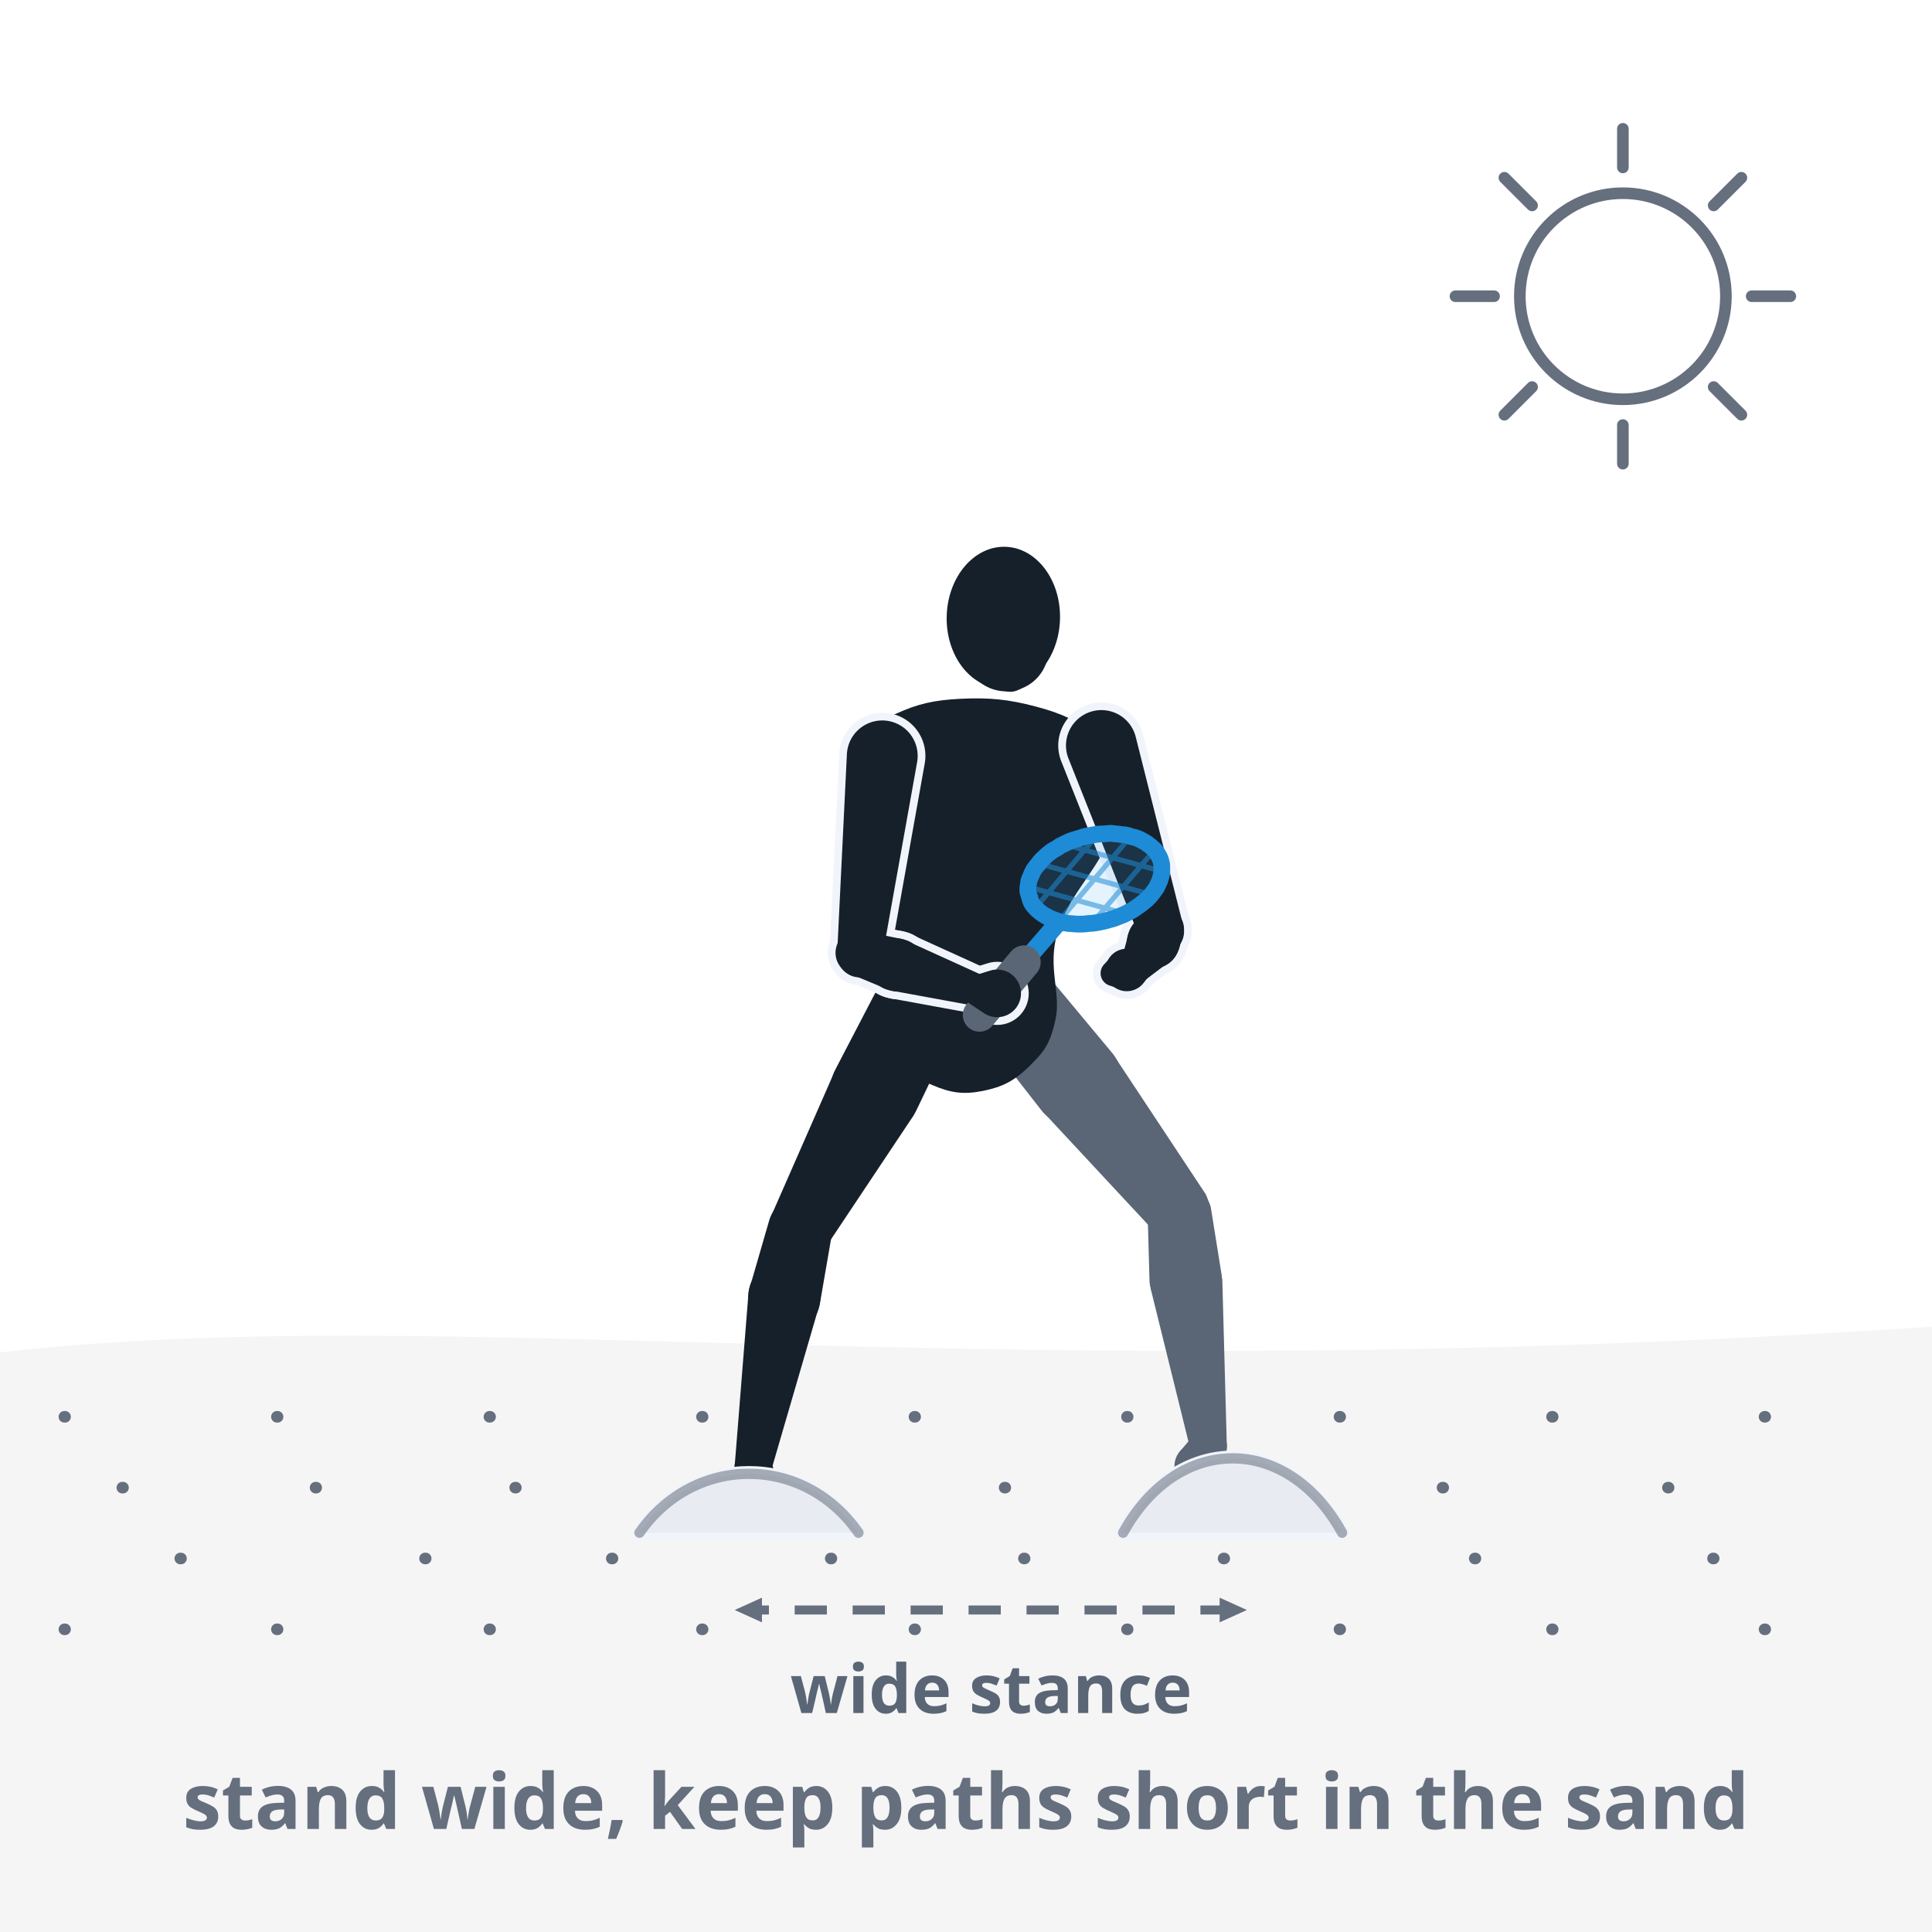
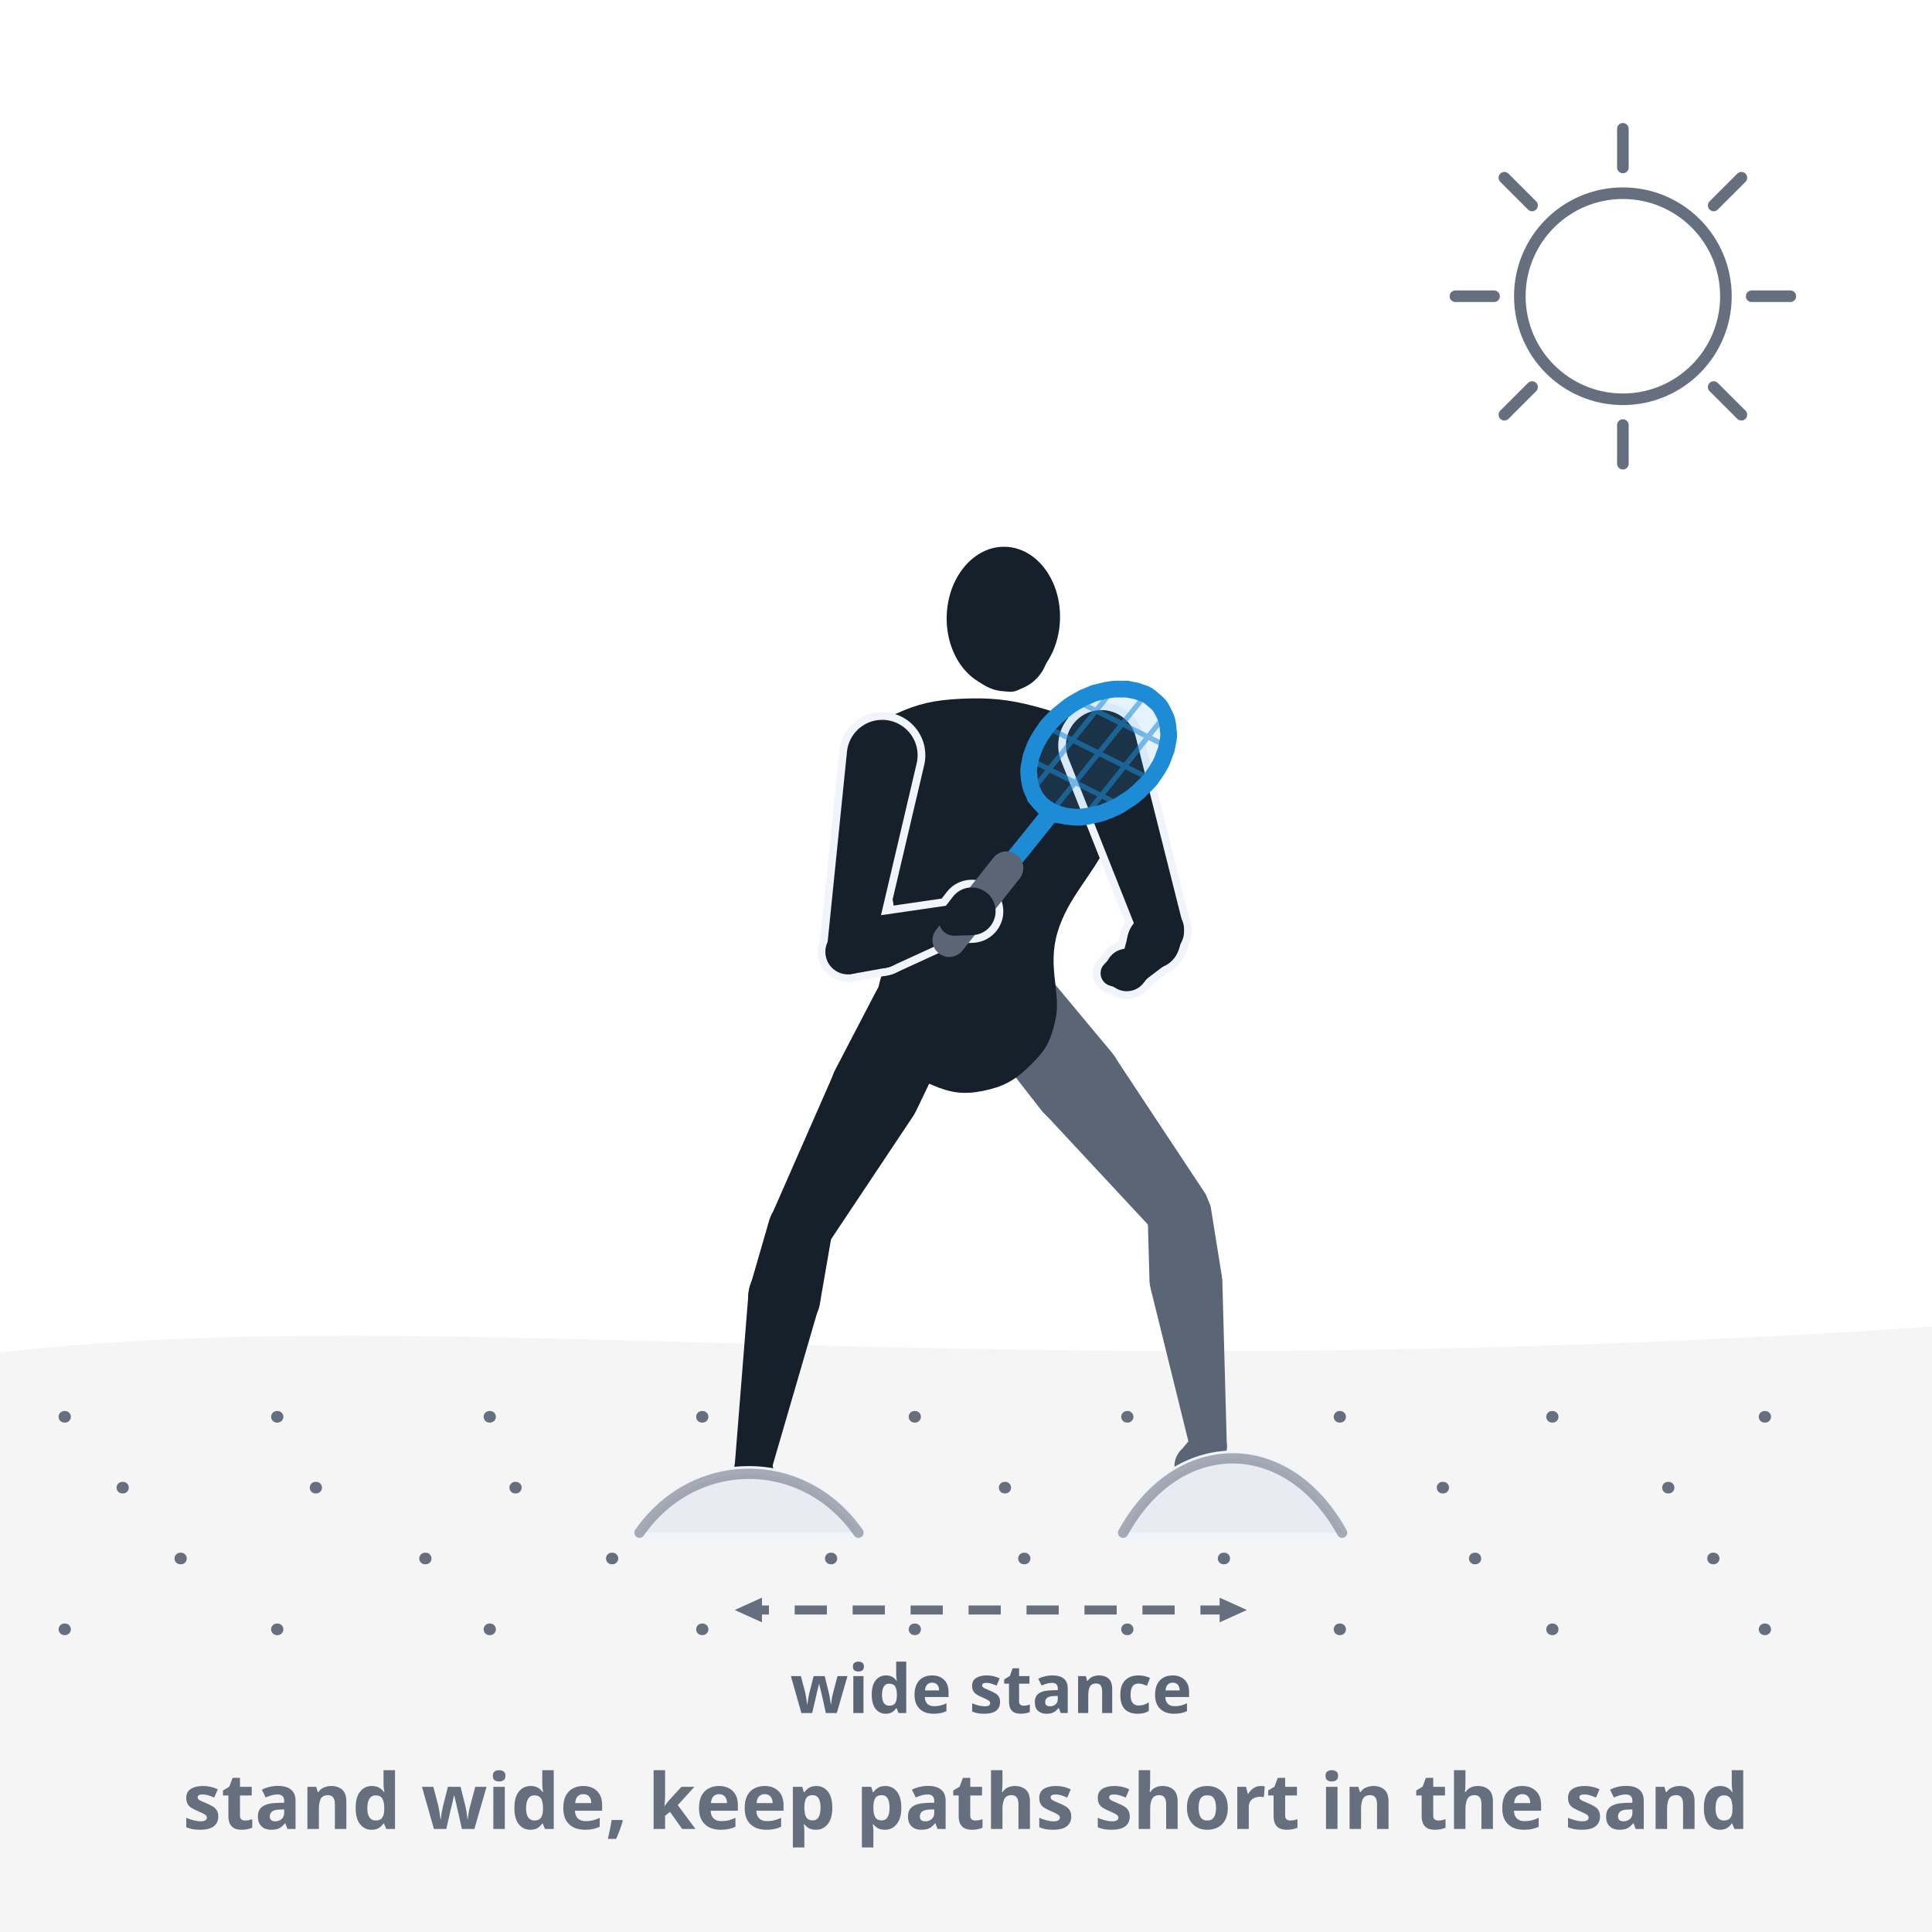
<svg xmlns="http://www.w3.org/2000/svg" viewBox="0 0 300 300" role="img" data-quelle="figuren" aria-label="Beachminton: a player stands in the sand in a wide, low stance, knees bent, racket in front of the body. His feet sink slightly into the sand. The sun is at the top right.">
  <style>
    .s-k{fill:var(--tinte,#16202b)}
    .s-f{fill:var(--tinte-2,#5a6675)}
    .s-x{fill:var(--flaeche-2,#f1f5fb);stroke:var(--flaeche-2,#f1f5fb);stroke-width:2.4;stroke-linejoin:round}
    .s-rf{fill:var(--primaer,#38a4f1);opacity:.14}
    .s-rs{fill:none;stroke:var(--primaer-dunkel,#1e8bd6);stroke-width:.8;opacity:.55}
    .s-rr{fill:none;stroke:var(--primaer-dunkel,#1e8bd6);stroke-width:2.6;stroke-linejoin:round}
    .s-rh{fill:none;stroke:var(--primaer-dunkel,#1e8bd6);stroke-width:2.1;stroke-linecap:round;stroke-linejoin:round}
    .s-rsch{fill:none;stroke:var(--primaer-dunkel,#1e8bd6);stroke-width:2.8;stroke-linecap:round}
    .s-rg{fill:none;stroke:var(--tinte-2,#5a6675);stroke-width:5.2;stroke-linecap:round}
    .s-blick{fill:none;stroke:var(--tinte-3,#656f7e);stroke-width:1.8;stroke-dasharray:.1 5;stroke-linecap:round}
    .s-mkg{fill:var(--tinte-3,#656f7e)}
    .s-sonne{fill:none;stroke:var(--tinte-3,#656f7e);stroke-width:1.8;stroke-linecap:round}
    .s-feld{fill:var(--tinte-3,#656f7e);opacity:.07}
    .s-boden{fill:none;stroke:var(--tinte-3,#656f7e);stroke-width:1.6;opacity:.55;stroke-linecap:round}
    .s-lab{fill:var(--tinte-2,#5a6675);font:600 10.5px/1 system-ui,sans-serif}
    .s-hilf{fill:none;stroke:var(--tinte-3,#656f7e);stroke-width:1.4;stroke-dasharray:5 4}
    .st{fill:var(--tinte-3,#656f7e);font:600 12px/1 system-ui,sans-serif;text-anchor:middle}
  </style>
  <defs>
    <marker id="p078" viewBox="0 0 10 10" markerWidth="3.6" markerHeight="3.6" refX="5" refY="5" orient="auto">
      <path d="M1,1.2 L9.4,5 L1,8.8 Z" class="s-mkg" />
    </marker>
    <marker id="q078" viewBox="0 0 10 10" markerWidth="3.6" markerHeight="3.6" refX="5" refY="5" orient="auto-start-reverse">
      <path d="M1,1.2 L9.4,5 L1,8.8 Z" class="s-mkg" />
    </marker>
  </defs>
  <path class="s-sonne" d="M236,46a16,16 0 1 0 32,0a16,16 0 1 0 -32,0ZM272,46L278,46M266.1,60.1L270.4,64.4M252,66L252,72M237.9,60.1L233.6,64.4M232,46L226,46M237.9,31.9L233.6,27.6M252,26L252,20M266.1,31.9L270.4,27.6" />
  <path class="s-feld" d="M0,210C70,202 150,216 300,206L300,300L0,300Z" />
  <path class="s-blick" d="M10,220h0.1M43,220h0.1M76,220h0.1M109,220h0.1M142,220h0.1M175,220h0.1M208,220h0.1M241,220h0.1M274,220h0.1M19,231h0.1M49,231h0.1M80,231h0.1M119,231h0.1M156,231h0.1M188,231h0.1M224,231h0.1M259,231h0.1M28,242h0.1M66,242h0.1M95,242h0.1M129,242h0.1M159,242h0.1M190,242h0.1M229,242h0.1M266,242h0.1M10,253h0.1M43,253h0.1M76,253h0.1M109,253h0.1M142,253h0.1M175,253h0.1M208,253h0.1M241,253h0.1M274,253h0.1" />
  <g class="s-f">
    <path d="M152.5,160.6L161.7,172.4A7,7 0 1 0 172.7,163.5L163.2,152.1A6.8,6.8 0 0 0 152.5,160.6Z" />
    <path d="M162.1,172.8L179.5,191.5A5,5 0 0 0 187.2,185.4L173.1,164.1A7,7 0 1 0 162.1,172.8Z" />
    <path d="M178.2,188.3L178.5,199.1A5.6,5.6 0 1 0 189.7,198L188,187.4A5,5 0 0 0 178.2,188.3Z" />
    <path d="M178.7,200.2L184.9,225.3A2.9,2.9 0 0 0 190.5,224.5L189.8,198.7A5.6,5.6 0 1 0 178.7,200.2Z" />
    <path d="M185.4,222.8L183.2,225.4A3.5,3.5 0 1 0 189.3,228.8L190.4,225.5A2.9,2.9 0 0 0 185.4,222.8Z" />
    <path d="M184.9,231L193.2,233.7A3.3,3.3 0 0 0 195.3,227.5L187.2,224.4A3.5,3.5 0 1 0 184.9,231Z" />
    <path d="M193.9,233.8L197.8,234.2A2.3,2.3 0 0 0 199.3,230L196,227.8A3.3,3.3 0 1 0 193.9,233.8Z" />
  </g>
  <g class="s-k">
    <path d="M160.8,109.7C165,110.8 167.3,112 170.4,114.1C173.4,116.2 175.6,116.9 175.9,120.3C176.2,123.7 174.2,126.2 171.9,131.1C169.6,136 165.8,139.4 164.2,144.8C162.6,150.3 164.8,154.1 163.9,158.3C163,162.4 162,163.4 159.7,165.7C157.4,167.9 155.6,168.8 152.6,169.4C149.6,170 147.6,169.7 144.8,168.5C142,167.4 140.4,166.1 138.6,163.4C136.9,160.8 136.1,159.5 136.2,155.3C136.2,151 139.2,147.8 138.9,142.1C138.6,136.5 135.7,132.4 134.5,127.1C133.2,121.8 131.7,118.9 132.7,115.7C133.6,112.4 135.8,112.2 139.2,110.8C142.5,109.3 145,108.7 149.3,108.5C153.7,108.3 156.6,108.6 160.8,109.7Z" />
    <path d="M136,154L129.7,166.1A7,7 0 1 0 142.3,172.4L148.2,160.1A6.8,6.8 0 0 0 136,154Z" />
    <path d="M129.5,166.6L119.8,188.7A5,5 0 0 0 128.4,193.4L141.8,173.3A7,7 0 1 0 129.5,166.6Z" />
    <path d="M119.5,189.3L116.4,200A5.6,5.6 0 1 0 127.3,202.5L129.2,191.5A5,5 0 0 0 119.5,189.3Z" />
    <path d="M116.2,201.1L114.1,227.4A2.9,2.9 0 0 0 119.7,228.5L127.1,203.1A5.6,5.6 0 1 0 116.2,201.1Z" />
    <path d="M114.1,227.3L113.7,230.2A3.5,3.5 0 1 0 120.6,229.6L119.7,226.8A2.9,2.9 0 0 0 114.1,227.3Z" />
    <path d="M113.9,229.5L112.7,232.9A3.3,3.3 0 0 0 118.8,235.4L120.4,232.2A3.5,3.5 0 1 0 113.9,229.5Z" />
    <path d="M112.7,234.7L113,236A2.3,2.3 0 0 0 116.4,237.5L117.6,236.8A3.3,3.3 0 1 0 112.7,234.7Z" />
  </g>
  <g class="s-k">
    <ellipse cx="155.8" cy="95.9" rx="8.8" ry="11" transform="rotate(1.5 155.8 95.9)" />
    <path d="M155.4,107.3L156.5,107.4A2.9,2.9 0 0 0 158.2,107.1L159.3,106.6A6.6,6.6 0 1 0 155.4,107.3Z" />
  </g>
  <g class="s-x">
    <path d="M166,118L177,145.7A3.5,3.5 0 0 0 183.7,143.6L176.4,114.6A5.5,5.5 0 1 0 166,118Z" />
    <path d="M178,141.7L176.5,143.1A4.1,4.1 0 1 0 183,147.5L183.6,145.6A3.5,3.5 0 0 0 178,141.7Z" />
    <path d="M175.2,145.1L174,149.6A2.4,2.4 0 0 0 177.8,152.2L181.5,149.4A4.1,4.1 0 1 0 175.2,145.1Z" />
    <path d="M177.3,148L176.3,147.6A3.3,3.3 0 1 0 177.6,152.6L178.3,151.7A2.4,2.4 0 0 0 177.3,148Z" />
    <path d="M172.6,148.5L171.4,149.8A2,2 0 0 0 172.2,153L174,153.6A3.2,3.2 0 1 0 172.6,148.5Z" />
  </g>
  <g class="s-k">
    <path d="M166,118L177,145.7A3.5,3.5 0 0 0 183.7,143.6L176.4,114.6A5.5,5.5 0 1 0 166,118Z" />
    <path d="M178,141.7L176.5,143.1A4.1,4.1 0 1 0 183,147.5L183.6,145.6A3.5,3.5 0 0 0 178,141.7Z" />
    <path d="M175.2,145.1L174,149.6A2.4,2.4 0 0 0 177.8,152.2L181.5,149.4A4.1,4.1 0 1 0 175.2,145.1Z" />
  </g>
  <g class="s-k">
    <path d="M177.3,148L176.3,147.6A3.3,3.3 0 1 0 177.6,152.6L178.3,151.7A2.4,2.4 0 0 0 177.3,148Z" />
    <path d="M172.6,148.5L171.4,149.8A2,2 0 0 0 172.2,153L174,153.6A3.2,3.2 0 1 0 172.6,148.5Z" />
  </g>
  <g class="s-x">
-     <path d="M131.5,117.2L130,147.9A3.5,3.5 0 0 0 137,148.6L142.4,118.4A5.5,5.5 0 1 0 131.5,117.2Z" />
-     <path d="M132.2,151.3L137.5,153.5A4.1,4.1 0 1 0 139.9,145.8L134.3,144.6A3.5,3.5 0 0 0 132.2,151.3Z" />
-     <path d="M138.3,153.8L151.4,156.2A2.4,2.4 0 0 0 152.9,151.6L140.8,146.1A4.1,4.1 0 1 0 138.3,153.8Z" />
-     <path d="M150.5,155.8L152.9,157.4A3.7,3.7 0 1 0 153.8,150.7L151.2,151.5A2.4,2.4 0 0 0 150.5,155.8Z" />
+     <path d="M131.5,116.9L128.4,147.4A3.5,3.5 0 0 0 135.3,148.5L142.3,118.7A5.5,5.5 0 1 0 131.5,116.9Z" />
+     <path d="M132.5,151.2L137.5,150.3A4.1,4.1 0 1 0 135.2,142.5L130.5,144.5A3.5,3.5 0 0 0 132.5,151.2Z" />
+     <path d="M138.5,150L149.2,145.1A2.4,2.4 0 0 0 147.9,140.5L136.2,142.2A4.1,4.1 0 1 0 138.5,150Z" />
+     <path d="M148.3,145.3L151.1,145.2A3.7,3.7 0 1 0 148,139.2L146.3,141.4A2.4,2.4 0 0 0 148.3,145.3Z" />
  </g>
  <g class="s-k">
-     <path d="M131.5,117.2L130,147.9A3.5,3.5 0 0 0 137,148.6L142.4,118.4A5.5,5.5 0 1 0 131.5,117.2Z" />
-     <path d="M132.2,151.3L137.5,153.5A4.1,4.1 0 1 0 139.9,145.8L134.3,144.6A3.5,3.5 0 0 0 132.2,151.3Z" />
-     <path d="M138.3,153.8L151.4,156.2A2.4,2.4 0 0 0 152.9,151.6L140.8,146.1A4.1,4.1 0 1 0 138.3,153.8Z" />
+     <path d="M131.5,116.9L128.4,147.4A3.5,3.5 0 0 0 135.3,148.5L142.3,118.7A5.5,5.5 0 1 0 131.5,116.9Z" />
+     <path d="M132.5,151.2L137.5,150.3A4.1,4.1 0 1 0 135.2,142.5L130.5,144.5A3.5,3.5 0 0 0 132.5,151.2Z" />
+     <path d="M138.5,150L149.2,145.1A2.4,2.4 0 0 0 147.9,140.5L136.2,142.2A4.1,4.1 0 1 0 138.5,150Z" />
  </g>
-   <path class="s-rf" d="M175.6,129.9C175.1,129.7 174.7,129.6 174.2,129.6C173.7,129.5 173.1,129.5 172.6,129.4C172.1,129.4 171.6,129.5 171,129.5C170.5,129.5 169.9,129.6 169.4,129.7C168.8,129.8 168.3,129.9 167.8,130.1C167.2,130.3 166.7,130.4 166.2,130.6C165.7,130.8 165.2,131.1 164.7,131.3C164.3,131.6 163.8,131.9 163.4,132.1C163,132.4 162.6,132.7 162.2,133.1C161.9,133.4 161.5,133.7 161.3,134.1C161,134.4 160.7,134.8 160.5,135.1C160.3,135.5 160.1,135.9 160,136.2C159.8,136.6 159.7,137 159.7,137.3C159.6,137.7 159.6,138 159.6,138.4C159.7,138.8 159.8,139.1 159.9,139.4C160,139.8 160.1,140.1 160.3,140.4C160.5,140.7 160.8,141 161.1,141.3C161.3,141.5 161.7,141.8 162,142C162.3,142.2 162.7,142.4 163.1,142.6C163.5,142.8 164,142.9 164.4,143.1C164.9,143.2 165.4,143.3 165.9,143.4C166.4,143.4 166.9,143.5 167.4,143.5C167.9,143.5 168.5,143.5 169,143.4C169.6,143.4 170.1,143.3 170.7,143.2C171.2,143.1 171.7,143 172.3,142.8C172.8,142.7 173.3,142.5 173.8,142.3C174.3,142.1 174.8,141.9 175.3,141.6C175.8,141.4 176.2,141.1 176.6,140.8C177.1,140.5 177.4,140.2 177.8,139.9C178.2,139.6 178.5,139.2 178.8,138.9C179.1,138.5 179.3,138.2 179.6,137.8C179.8,137.4 179.9,137.1 180.1,136.7C180.2,136.3 180.3,136 180.4,135.6C180.4,135.2 180.4,134.9 180.4,134.5C180.4,134.2 180.3,133.8 180.2,133.5C180.1,133.2 179.9,132.8 179.7,132.5C179.5,132.2 179.3,131.9 179,131.7C178.7,131.4 178.4,131.2 178,130.9C177.7,130.7 177.3,130.5 176.9,130.3C176.5,130.1 176.1,130 175.6,129.9Z" />
-   <path class="s-rs" d="M169.9,143L178.9,132.4M164.8,142.6L175.2,130.3M161.1,140.6L170.1,130M174.1,141.7L160.3,137.9M178,138.7L162,134.3M179.7,135.1L165.9,131.3" />
-   <path class="s-rh" d="M168.3,143.6L164.1,143.5L161.3,141.7" />
-   <path class="s-rsch" d="M159,149.4L164.1,143.5" />
-   <path class="s-rr" d="M175.6,129.9C175.1,129.7 174.7,129.6 174.2,129.6C173.7,129.5 173.1,129.5 172.6,129.4C172.1,129.4 171.6,129.5 171,129.5C170.5,129.5 169.9,129.6 169.4,129.7C168.8,129.8 168.3,129.9 167.8,130.1C167.2,130.3 166.7,130.4 166.2,130.6C165.7,130.8 165.2,131.1 164.7,131.3C164.3,131.6 163.8,131.9 163.4,132.1C163,132.4 162.6,132.7 162.2,133.1C161.9,133.4 161.5,133.7 161.3,134.1C161,134.4 160.7,134.8 160.5,135.1C160.3,135.5 160.1,135.9 160,136.2C159.8,136.6 159.7,137 159.7,137.3C159.6,137.7 159.6,138 159.6,138.4C159.7,138.8 159.8,139.1 159.9,139.4C160,139.8 160.1,140.1 160.3,140.4C160.5,140.7 160.8,141 161.1,141.3C161.3,141.5 161.7,141.8 162,142C162.3,142.2 162.7,142.4 163.1,142.6C163.5,142.8 164,142.9 164.4,143.1C164.9,143.2 165.4,143.3 165.9,143.4C166.4,143.4 166.9,143.5 167.4,143.5C167.9,143.5 168.5,143.5 169,143.4C169.6,143.4 170.1,143.3 170.7,143.2C171.2,143.1 171.7,143 172.3,142.8C172.8,142.7 173.3,142.5 173.8,142.3C174.3,142.1 174.8,141.9 175.3,141.6C175.8,141.4 176.2,141.1 176.6,140.8C177.1,140.5 177.4,140.2 177.8,139.9C178.2,139.6 178.5,139.2 178.8,138.9C179.1,138.5 179.3,138.2 179.6,137.8C179.8,137.4 179.9,137.1 180.1,136.7C180.2,136.3 180.3,136 180.4,135.6C180.4,135.2 180.4,134.9 180.4,134.5C180.4,134.2 180.3,133.8 180.2,133.5C180.1,133.2 179.9,132.8 179.7,132.5C179.5,132.2 179.3,131.9 179,131.7C178.7,131.4 178.4,131.2 178,130.9C177.7,130.7 177.3,130.5 176.9,130.3C176.5,130.1 176.1,130 175.6,129.9Z" />
-   <path class="s-rg" d="M152.1,157.6L159,149.4" />
+   <path class="s-rf" d="M177.9,107.8C177.4,107.6 177,107.5 176.5,107.3C176,107.2 175.5,107.1 175,107C174.5,107 174,107 173.4,107C172.9,107 172.3,107.1 171.7,107.2C171.2,107.3 170.6,107.5 170,107.6C169.5,107.8 168.9,108.1 168.3,108.3C167.8,108.6 167.2,108.9 166.7,109.2C166.2,109.5 165.7,109.9 165.2,110.3C164.7,110.7 164.2,111.1 163.8,111.5C163.3,112 162.9,112.4 162.5,112.9C162.2,113.4 161.8,113.9 161.5,114.4C161.2,114.9 160.9,115.4 160.7,115.9C160.5,116.4 160.3,116.9 160.1,117.5C160,118 159.9,118.5 159.8,119C159.7,119.5 159.7,120 159.8,120.5C159.8,121 159.9,121.5 160,121.9C160.1,122.4 160.3,122.8 160.5,123.2C160.7,123.6 160.9,124 161.2,124.3C161.5,124.7 161.8,125 162.2,125.3C162.5,125.5 162.9,125.8 163.3,126C163.8,126.2 164.2,126.4 164.7,126.5C165.2,126.7 165.7,126.8 166.2,126.8C166.7,126.9 167.2,126.9 167.8,126.9C168.3,126.8 168.9,126.8 169.5,126.6C170,126.5 170.6,126.4 171.2,126.2C171.7,126 172.3,125.8 172.9,125.5C173.4,125.3 174,125 174.5,124.6C175,124.3 175.5,124 176,123.6C176.5,123.2 177,122.8 177.4,122.3C177.9,121.9 178.3,121.4 178.7,121C179,120.5 179.4,120 179.7,119.5C180,119 180.3,118.5 180.5,118C180.7,117.4 180.9,116.9 181.1,116.4C181.2,115.9 181.3,115.4 181.4,114.9C181.5,114.3 181.5,113.8 181.4,113.4C181.4,112.9 181.3,112.4 181.2,111.9C181.1,111.5 180.9,111.1 180.7,110.7C180.5,110.3 180.3,109.9 180,109.5C179.7,109.2 179.4,108.9 179,108.6C178.7,108.3 178.3,108 177.9,107.8Z" />
+   <path class="s-rs" d="M168.8,126.3L180.5,111.6M163.8,125.4L177.4,108.5M160.7,122.2L172.4,107.6M173.3,124.7L160.6,118.3M177.9,120.6L163.3,113.3M180.6,115.6L167.9,109.2" />
+   <path class="s-rh" d="M167,127.1L162.9,126.6L160.5,123.9" />
+   <path class="s-rsch" d="M156.3,134.8L162.9,126.6" />
+   <path class="s-rr" d="M177.9,107.8C177.4,107.6 177,107.5 176.5,107.3C176,107.2 175.5,107.1 175,107C174.5,107 174,107 173.4,107C172.9,107 172.3,107.1 171.7,107.2C171.2,107.3 170.6,107.5 170,107.6C169.5,107.8 168.9,108.1 168.3,108.3C167.8,108.6 167.2,108.9 166.7,109.2C166.2,109.5 165.7,109.9 165.2,110.3C164.7,110.7 164.2,111.1 163.8,111.5C163.3,112 162.9,112.4 162.5,112.9C162.2,113.4 161.8,113.9 161.5,114.4C161.2,114.9 160.9,115.4 160.7,115.9C160.5,116.4 160.3,116.9 160.1,117.5C160,118 159.9,118.5 159.8,119C159.7,119.5 159.7,120 159.8,120.5C159.8,121 159.9,121.5 160,121.9C160.1,122.4 160.3,122.8 160.5,123.2C160.7,123.6 160.9,124 161.2,124.3C161.5,124.7 161.8,125 162.2,125.3C162.5,125.5 162.9,125.8 163.3,126C163.8,126.2 164.2,126.4 164.7,126.5C165.2,126.7 165.7,126.8 166.2,126.8C166.7,126.9 167.2,126.9 167.8,126.9C168.3,126.8 168.9,126.8 169.5,126.6C170,126.5 170.6,126.4 171.2,126.2C171.7,126 172.3,125.8 172.9,125.5C173.4,125.3 174,125 174.5,124.6C175,124.3 175.5,124 176,123.6C176.5,123.2 177,122.8 177.4,122.3C177.9,121.9 178.3,121.4 178.7,121C179,120.5 179.4,120 179.7,119.5C180,119 180.3,118.5 180.5,118C180.7,117.4 180.9,116.9 181.1,116.4C181.2,115.9 181.3,115.4 181.4,114.9C181.5,114.3 181.5,113.8 181.4,113.4C181.4,112.9 181.3,112.4 181.2,111.9C181.1,111.5 180.9,111.1 180.7,110.7C180.5,110.3 180.3,109.9 180,109.5C179.7,109.2 179.4,108.9 179,108.6C178.7,108.3 178.3,108 177.9,107.8Z" />
+   <path class="s-rg" d="M147.4,146L156.3,134.8" />
  <g class="s-k">
-     <path d="M150.5,155.8L152.9,157.4A3.7,3.7 0 1 0 153.8,150.7L151.2,151.5A2.4,2.4 0 0 0 150.5,155.8Z" />
+     <path d="M148.3,145.3L151.1,145.2A3.7,3.7 0 1 0 148,139.2L146.3,141.4A2.4,2.4 0 0 0 148.3,145.3Z" />
  </g>
  <path class="s-x" d="M99.3,238C107.8,225.8 124.8,225.8 133.3,238ZM174.4,238C182.9,222.6 199.9,222.6 208.4,238Z" />
  <path class="s-feld" d="M99.3,238C107.8,225.8 124.8,225.8 133.3,238ZM174.4,238C182.9,222.6 199.9,222.6 208.4,238Z" />
  <path class="s-boden" d="M99.3,238C107.8,225.8 124.8,225.8 133.3,238M174.4,238C182.9,222.6 199.9,222.6 208.4,238" />
  <path class="s-hilf" d="M191.4,250L116.3,250" marker-start="url(#q078)" marker-end="url(#p078)" />
  <text class="s-lab" x="153.9" y="266" text-anchor="middle">wide stance</text>
  <text class="st" x="150" y="284">stand wide, keep paths short in the sand</text>
</svg>
